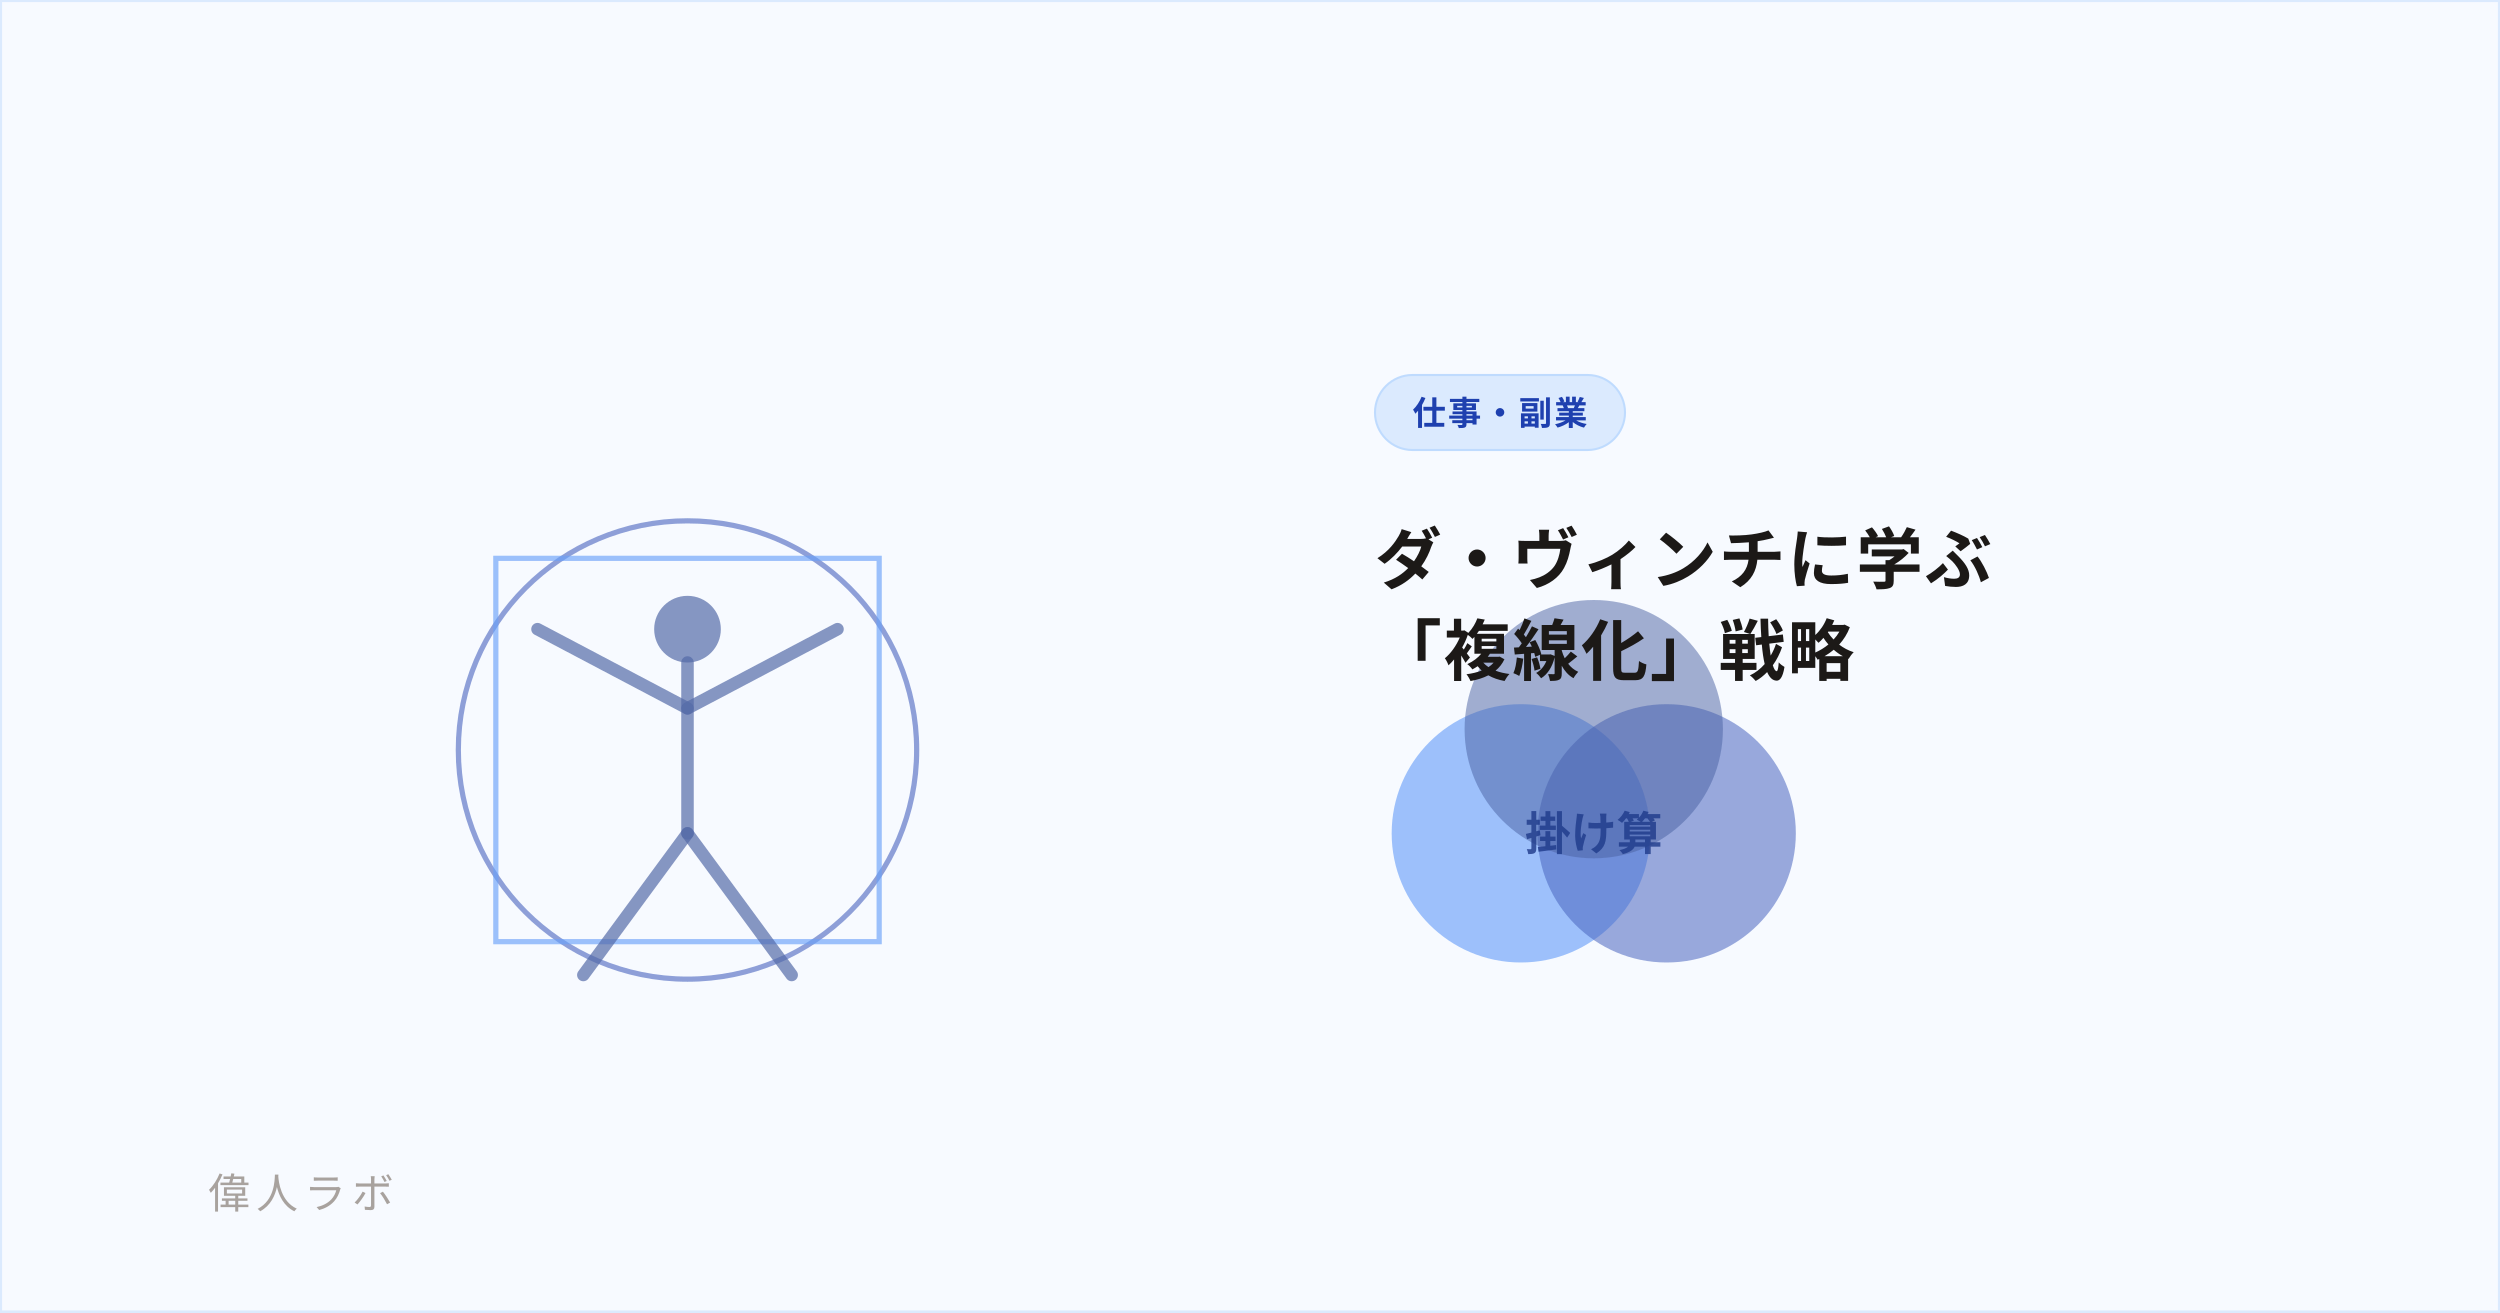
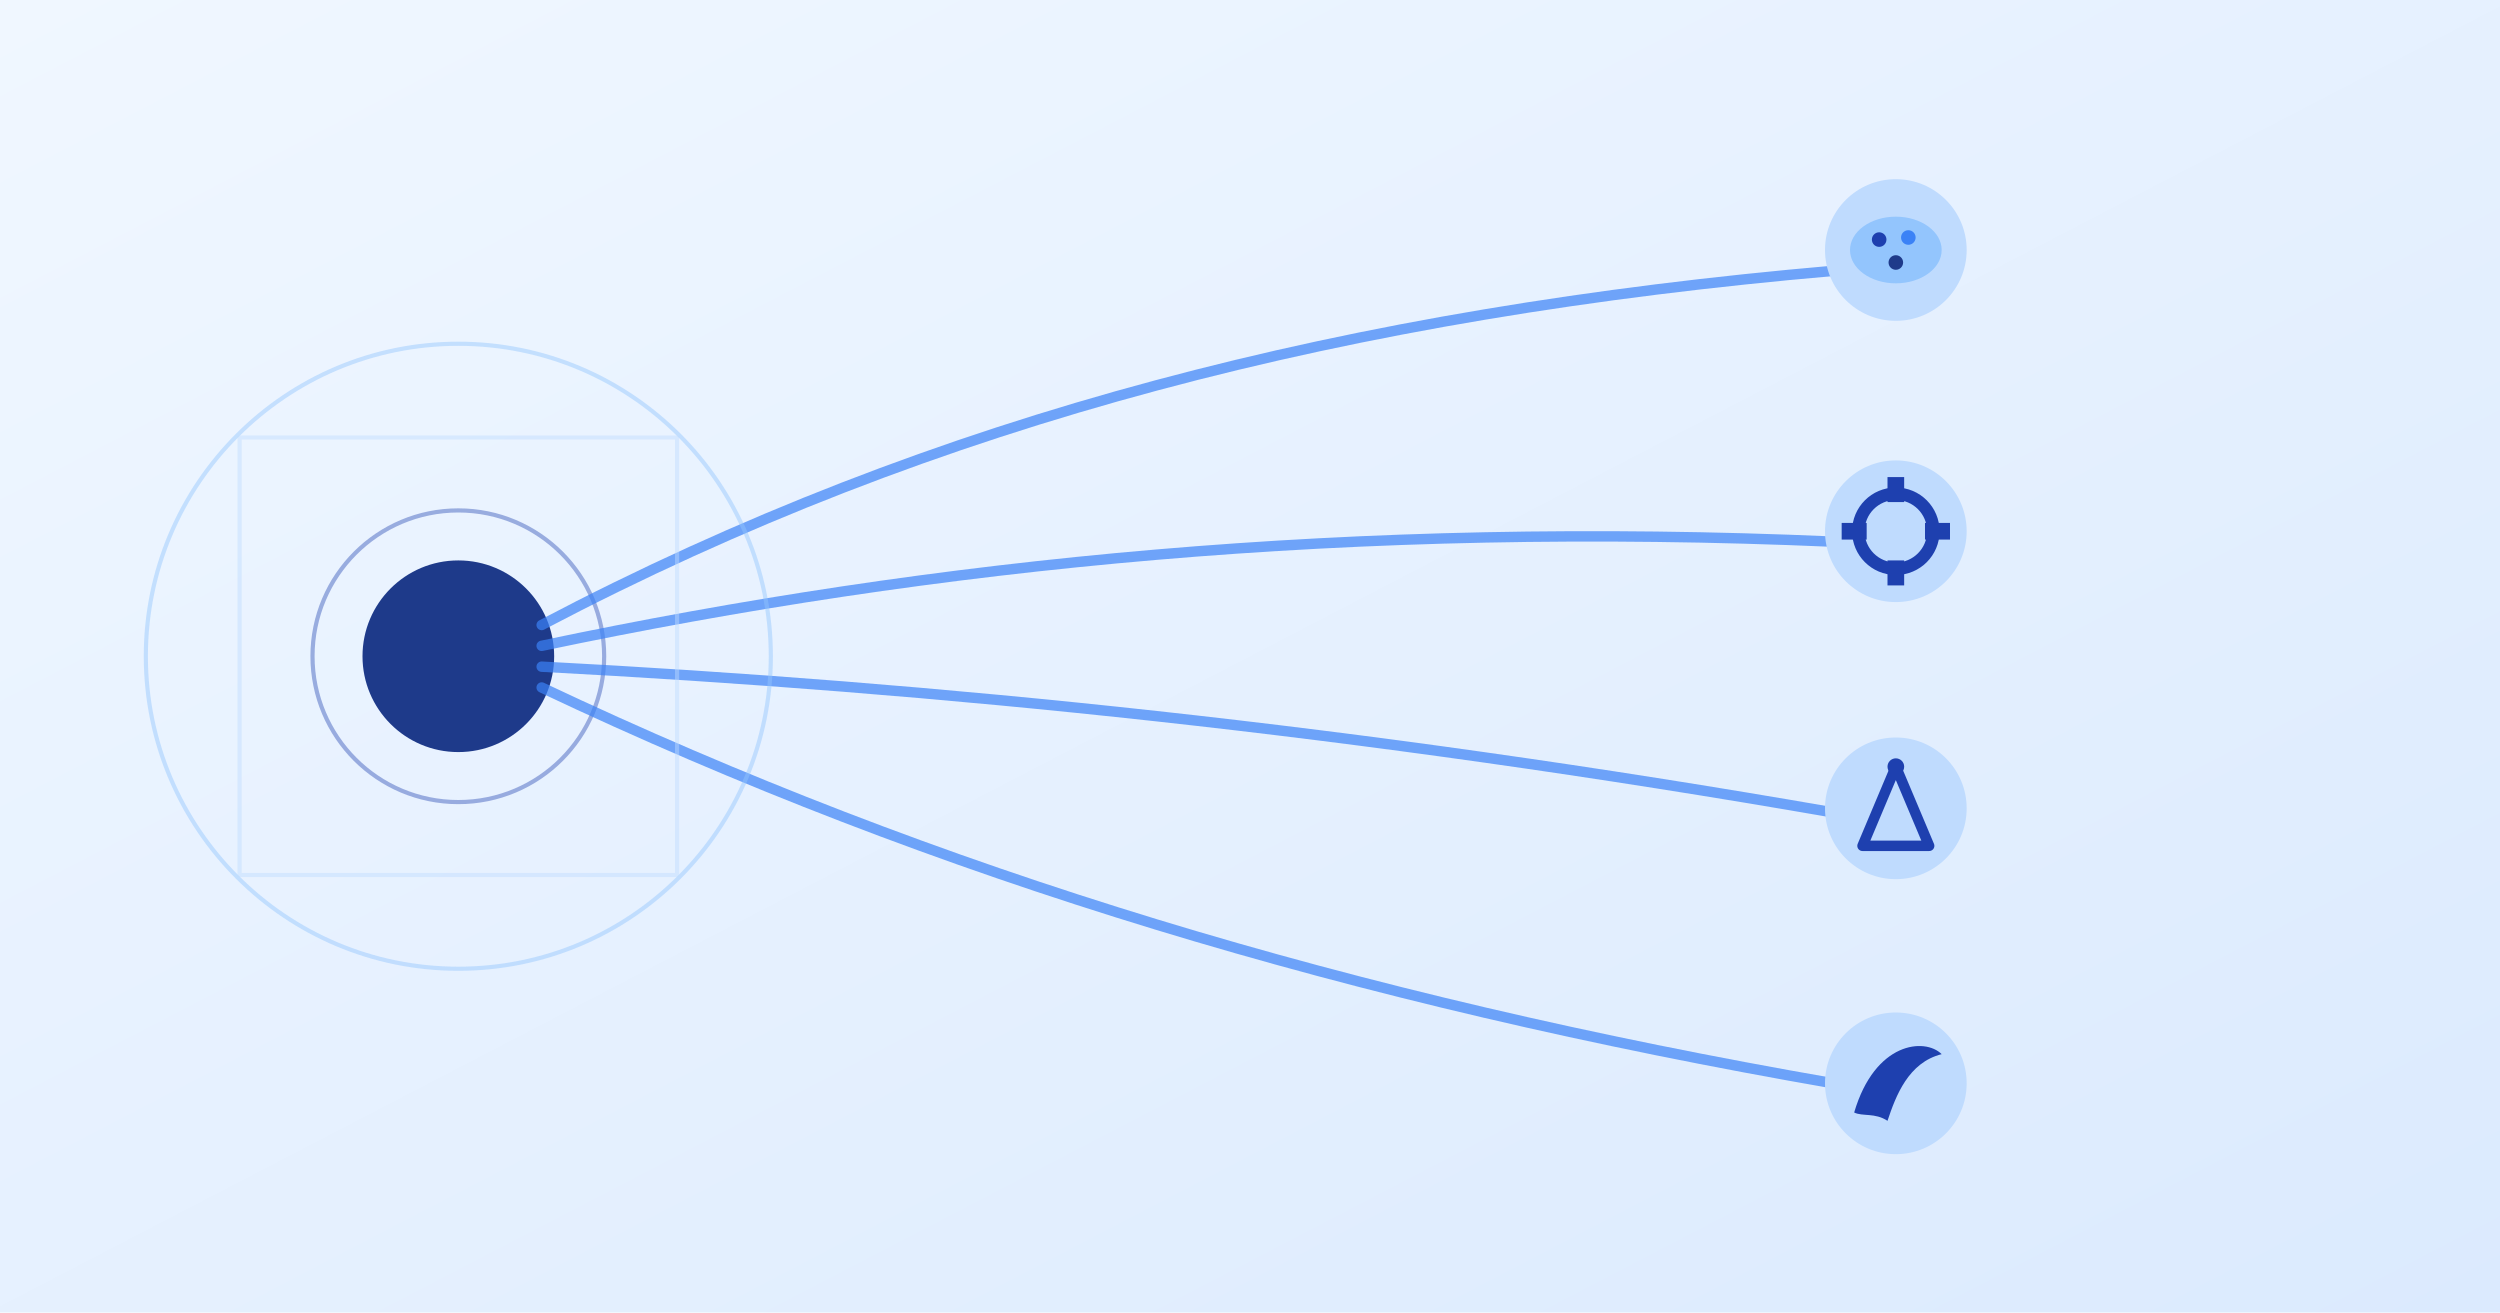
<svg xmlns="http://www.w3.org/2000/svg" width="1200" height="630" viewBox="0 0 1200 630">
-   <rect width="1200" height="630" fill="#f7faff" />
-   <rect x="0" y="0" width="1200" height="630" fill="none" stroke="#dbeafe" stroke-width="2" />
-   <g transform="translate(330,360)" opacity="0.75">
-     <circle cx="0" cy="0" r="110" fill="none" stroke="#1e40af" stroke-width="2.5" opacity="0.65" />
-     <rect x="-92" y="-92" width="184" height="184" fill="none" stroke="#3b82f6" stroke-width="2.5" opacity="0.65" />
-     <circle cx="0" cy="-58" r="16" fill="#1e3a8a" opacity="0.7" />
-     <line x1="0" y1="-42" x2="0" y2="40" stroke="#1e3a8a" stroke-width="6" opacity="0.7" stroke-linecap="round" />
-     <line x1="0" y1="-20" x2="-72" y2="-58" stroke="#1e3a8a" stroke-width="6" opacity="0.7" stroke-linecap="round" />
-     <line x1="0" y1="-20" x2="72" y2="-58" stroke="#1e3a8a" stroke-width="6" opacity="0.7" stroke-linecap="round" />
-     <line x1="0" y1="40" x2="-50" y2="108" stroke="#1e3a8a" stroke-width="6" opacity="0.7" stroke-linecap="round" />
-     <line x1="0" y1="40" x2="50" y2="108" stroke="#1e3a8a" stroke-width="6" opacity="0.7" stroke-linecap="round" />
+   <defs>
+     <linearGradient id="bgGrad" x1="0" y1="0" x2="1" y2="1">
+       <stop offset="0%" stop-color="#f0f7ff" />
+       <stop offset="100%" stop-color="#dbeafe" />
+     </linearGradient>
+   </defs>
+   <rect width="1200" height="630" fill="url(#bgGrad)" />
+   <circle cx="220" cy="315" r="46" fill="#1e3a8a" />
+   <circle cx="220" cy="315" r="70" fill="none" stroke="#1e40af" stroke-width="2" opacity="0.4" />
+   <g fill="none" stroke="#3b82f6" stroke-width="5" stroke-linecap="round" opacity="0.7">
+     <path d="M 260 300 C 450 200 650 150 880 130" />
+     <path d="M 260 310 C 450 270 650 250 880 260" />
+     <path d="M 260 320 C 450 330 650 350 880 390" />
+     <path d="M 260 330 C 450 420 650 480 880 520" />
  </g>
-   <g opacity="0.8">
-     <circle cx="730" cy="400" r="62" fill="#3b82f6" opacity="0.6" />
-     <circle cx="800" cy="400" r="62" fill="#1e40af" opacity="0.55" />
-     <circle cx="765" cy="350" r="62" fill="#1e3a8a" opacity="0.5" />
+   <g transform="translate(910,120)">
+     <circle cx="0" cy="0" r="34" fill="#bfdbfe" />
+     <ellipse cx="0" cy="0" rx="22" ry="16" fill="#93c5fd" />
+     <circle cx="-8" cy="-5" r="3.5" fill="#1e40af" />
+     <circle cx="6" cy="-6" r="3.5" fill="#3b82f6" />
+     <circle cx="0" cy="6" r="3.5" fill="#1e3a8a" />
  </g>
-   <text x="765" y="408" font-family="'Hiragino Sans', sans-serif" font-size="22" font-weight="700" fill="#1e3a8a" text-anchor="middle" opacity="0.8">掛け算</text>
-   <rect x="660" y="180" width="120" height="36" rx="18" fill="#dbeafe" stroke="#bfdbfe" />
-   <text x="720" y="204" font-family="'Hiragino Sans', sans-serif" font-size="16" font-weight="700" fill="#1e40af" text-anchor="middle" letter-spacing="1">仕事・副業</text>
-   <text x="660" y="280" font-family="'Shippori Mincho', serif" font-size="32" font-weight="700" fill="#1c1917" letter-spacing="1">ダ・ヴィンチに学ぶ</text>
-   <text x="660" y="324" font-family="'Shippori Mincho', serif" font-size="32" font-weight="700" fill="#1c1917" letter-spacing="1">「複線化」戦略</text>
-   <text x="100" y="580" font-family="'Hiragino Sans', sans-serif" font-size="20" fill="#a8a29e" letter-spacing="3">偉人ラボ</text>
+   <g transform="translate(910,255)">
+     <circle cx="0" cy="0" r="34" fill="#bfdbfe" />
+     <circle cx="0" cy="0" r="18" fill="none" stroke="#1e40af" stroke-width="6" />
+     <g fill="#1e40af">
+       <rect x="-4" y="-26" width="8" height="12" />
+       <rect x="-4" y="14" width="8" height="12" />
+       <rect x="-26" y="-4" width="12" height="8" />
+       <rect x="14" y="-4" width="12" height="8" />
+     </g>
+   </g>
+   <g transform="translate(910,388)">
+     <circle cx="0" cy="0" r="34" fill="#bfdbfe" />
+     <path d="M 0 -20 L -16 18 L 16 18 Z" fill="none" stroke="#1e40af" stroke-width="5" stroke-linejoin="round" />
+     <circle cx="0" cy="-20" r="4" fill="#1e40af" />
+   </g>
+   <g transform="translate(910,520)">
+     <circle cx="0" cy="0" r="34" fill="#bfdbfe" />
+     <path d="M -20 14 C -10 -20 14 -22 22 -14 C 6 -10 0 6 -4 18 C -10 14 -16 16 -20 14 Z" fill="#1e40af" />
+   </g>
+   <circle cx="220" cy="315" r="150" fill="none" stroke="#93c5fd" stroke-width="2" opacity="0.45" />
+   <rect x="115" y="210" width="210" height="210" fill="none" stroke="#bfdbfe" stroke-width="2" opacity="0.45" />
</svg>
